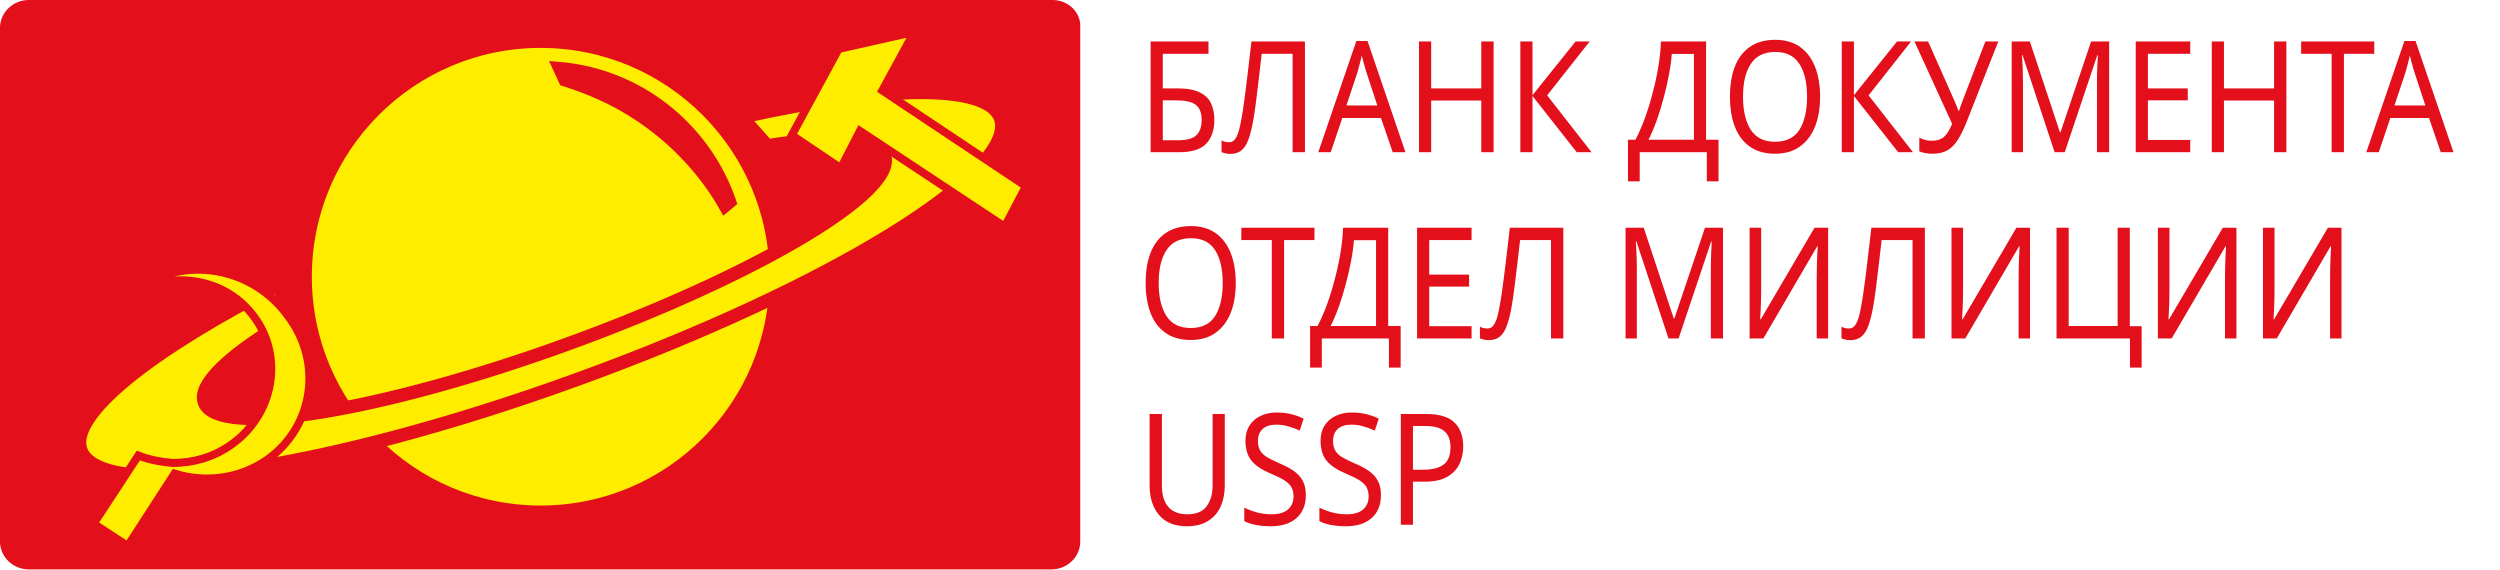
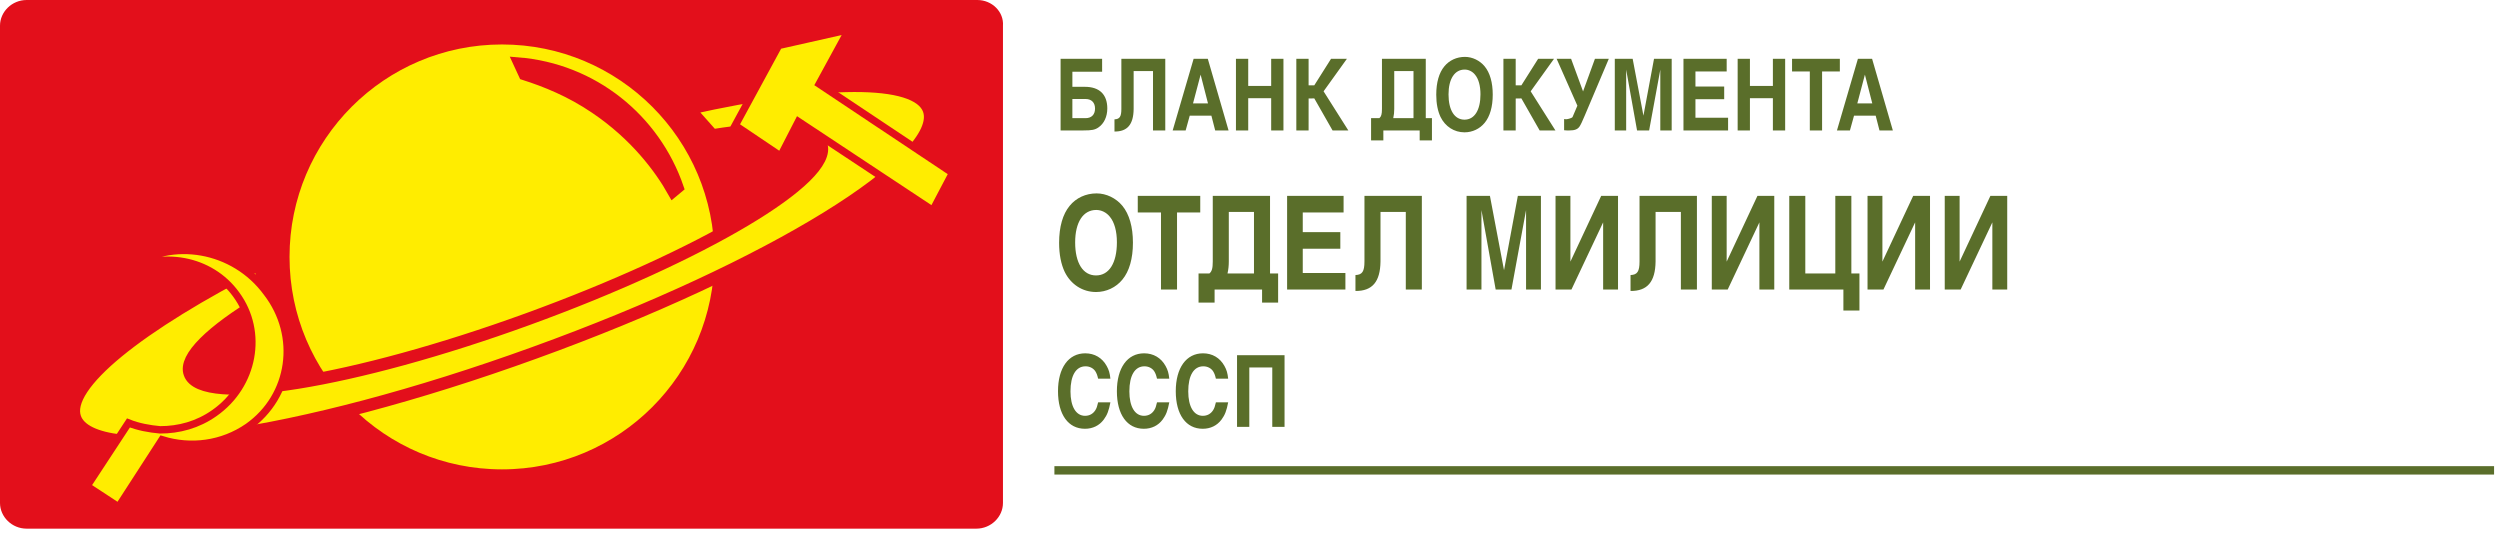
- <svg xmlns="http://www.w3.org/2000/svg" version="1.1" id="Слой_1" x="0px" y="0px" viewBox="0 0 234.9 53.5" style="enable-background:new 0 0 234.9 53.5;" xml:space="preserve">
-   <style type="text/css">
+ <svg xmlns="http://www.w3.org/2000/svg" version="1.1" width="253.0" height="55.1" id="Слой_1" x="0px" y="0px" viewBox="0 0 253.0 55.1" style="enable-background:new 0 0 253.0 55.1;" xml:space="preserve">
+   <style type="text/css" id="style1">
	.st0{fill:#E30F1B;}
	.st1{fill:#FFED00;stroke:#E30F1B;stroke-width:3;stroke-miterlimit:10;}
	.st2{fill:#E30F1B;stroke:#E30F1B;stroke-miterlimit:10;}
	.st3{fill:#FFED00;stroke:#E30F1B;stroke-width:1.25;stroke-miterlimit:10;}
	.st4{fill:#FFED00;stroke:#E30F1B;stroke-width:0.75;stroke-miterlimit:10;}
- 	.st5{font-family:'Arial-BoldMT';}
- 	.st6{font-size:14.585px;}
+ 	.rs-rule{fill:none;stroke-width:0.85;}
+ 
+ 	#heading_top, #heading_main, #heading_bottom{fill:#5A6E2A;}
</style>
-   <path class="st0" d="M98.9,0H2.7C1.2,0,0,1.2,0,2.6v48.3c0,1.4,1.2,2.6,2.7,2.6h96.1c1.5,0,2.7-1.2,2.7-2.6V2.6  C101.6,1.2,100.4,0,98.9,0z" />
-   <circle class="st1" cx="50.8" cy="26" r="23" />
-   <path class="st2" d="M53,7.6c2.2,0.7,4.7,1.7,7.2,3.4c4,2.7,6.5,6,7.9,8.5l0.6-0.5C66.3,12,60,6.9,52.4,6.3L53,7.6z" />
-   <path class="st3" d="M54.1,35.7c-24,8.7-44.7,11.6-46.5,6.6c-1.2-3.3,6.5-9.4,18.9-15.7l-0.1,3.9c-5,3-7.8,5.7-7.2,7.3  c1.2,3.4,16.6,0.9,34.2-5.5s31-14.3,29.7-17.7c-0.6-1.7-4.8-1.9-11-0.9L69.7,11C83.1,8,92.8,7.8,94,11.1  C95.8,16.1,77.9,27.1,54.1,35.7z" />
-   <polygon class="st4" points="85.9,3 82.9,8.5 96.4,17.5 94.4,21.3 80.8,12.3 79,15.8 74.4,12.7 78.8,4.6 " />
-   <path class="st4" d="M25.1,43.2c-2.6,1.8-5.8,2.2-8.7,1.3L12,51.3l-3.2-2.1l4.2-6.4l0,0c1,0.4,2.1,0.6,3.2,0.7  c1.9,0,3.8-0.5,5.5-1.7c4-2.8,5-8.2,2.2-12c-2.6-3.6-7.6-4.5-11.6-2.2c0.2-0.2,0.5-0.4,0.7-0.5c4.4-3.1,10.7-2,14,2.5  C30.4,34,29.5,40.1,25.1,43.2z" />
-   <text transform="matrix(0.8812 0 0 1 106.8599 14.3032)" class="st0 st5 st6">БЛАНК ДОКУМЕНТА </text>
-   <text transform="matrix(0.8812 0 0 1 106.8599 31.8037)" class="st0 st5 st6">ОТДЕЛ МИЛИЦИИ </text>
-   <text transform="matrix(0.8812 0 0 1 106.8599 49.3066)" class="st0 st5 st6">USSP</text>
+   <g id="normalized_mark" transform="scale(1)">
+     <path class="st0" d="M98.9,0H2.7C1.2,0,0,1.2,0,2.6v48.3c0,1.4,1.2,2.6,2.7,2.6h96.1c1.5,0,2.7-1.2,2.7-2.6V2.6 C101.6,1.2,100.4,0,98.9,0z" id="path1" />
+     <circle class="st1" cx="50.8" cy="26" r="23" id="circle1" />
+     <path class="st2" d="M53,7.6c2.2,0.7,4.7,1.7,7.2,3.4c4,2.7,6.5,6,7.9,8.5l0.6-0.5C66.3,12,60,6.9,52.4,6.3L53,7.6z" id="path2" />
+     <path class="st3" d="M54.1,35.7c-24,8.7-44.7,11.6-46.5,6.6c-1.2-3.3,6.5-9.4,18.9-15.7l-0.1,3.9c-5,3-7.8,5.7-7.2,7.3 c1.2,3.4,16.6,0.9,34.2-5.5s31-14.3,29.7-17.7c-0.6-1.7-4.8-1.9-11-0.9L69.7,11C83.1,8,92.8,7.8,94,11.1 C95.8,16.1,77.9,27.1,54.1,35.7z" id="path3" />
+     <polygon class="st4" points="85.9,3 82.9,8.5 96.4,17.5 94.4,21.3 80.8,12.3 79,15.8 74.4,12.7 78.8,4.6 " id="polygon3" />
+     <path class="st4" d="M25.1,43.2c-2.6,1.8-5.8,2.2-8.7,1.3L12,51.3l-3.2-2.1l4.2-6.4l0,0c1,0.4,2.1,0.6,3.2,0.7 c1.9,0,3.8-0.5,5.5-1.7c4-2.8,5-8.2,2.2-12c-2.6-3.6-7.6-4.5-11.6-2.2c0.2-0.2,0.5-0.4,0.7-0.5c4.4-3.1,10.7-2,14,2.5 C30.4,34,29.5,40.1,25.1,43.2z" id="path4" />
+   </g>
+   <path d="m 111.534,5.948 h -4.202 V 13.2 h 2.323 c 0.838,0 1.151,-0.061 1.505,-0.303 0.566,-0.384 0.899,-1.091 0.899,-1.919 0,-1.424 -0.798,-2.192 -2.272,-2.192 h -1.262 v -1.525 h 3.01 z M 108.524,10.018 h 1.333 c 0.606,0 0.96,0.364 0.96,0.97 0,0.606 -0.353,0.97 -0.96,0.97 h -1.333 z m 4.262,3.293 c 1.303,0.01 1.919,-0.707 1.939,-2.283 V 7.19 h 1.959 V 13.2 h 1.242 V 5.948 h -4.444 V 11.028 c 0,0.778 -0.172,1.03 -0.697,1.05 z m 7.615,-1.606 h 2.192 l 0.384,1.495 h 1.353 l -2.101,-7.252 h -1.434 L 118.675,13.2 h 1.313 z m 1.101,-4.151 0.747,2.909 h -1.515 z m 7.141,2.384 V 13.2 h 1.242 V 5.948 h -1.242 v 2.747 h -2.323 V 5.948 h -1.242 V 13.2 h 1.242 V 9.938 Z m 3.788,0.03 0.576,-0.01 1.848,3.242 h 1.596 l -2.505,-3.959 2.363,-3.293 h -1.606 l -1.697,2.687 h -0.576 V 5.948 h -1.242 V 13.2 h 1.242 z M 144.288,11.958 V 5.948 h -4.434 V 11.028 c 0,0.535 -0.071,0.768 -0.263,0.929 h -0.838 V 14.21 h 1.242 V 13.2 h 3.676 v 1.01 h 1.242 v -2.252 z m -1.242,0 h -2.05 c 0.071,-0.303 0.101,-0.606 0.101,-0.929 V 7.19 h 1.949 z m 5.202,-6.201 c -0.828,0 -1.576,0.343 -2.081,0.96 -0.535,0.646 -0.818,1.626 -0.818,2.868 0,0.899 0.151,1.656 0.434,2.252 0.475,0.97 1.384,1.555 2.424,1.555 0.798,0 1.545,-0.353 2.04,-0.96 0.535,-0.646 0.818,-1.626 0.818,-2.858 0,-1.222 -0.283,-2.212 -0.818,-2.858 -0.495,-0.596 -1.242,-0.96 -2,-0.96 z m -0.02,1.283 c 0.394,0 0.788,0.192 1.05,0.525 0.353,0.424 0.545,1.121 0.545,1.98 0,1.606 -0.606,2.565 -1.616,2.565 -1.01,0 -1.616,-0.96 -1.616,-2.555 0,-1.566 0.616,-2.515 1.636,-2.515 z m 5.161,2.929 0.576,-0.01 1.848,3.242 h 1.596 l -2.505,-3.959 2.363,-3.293 h -1.606 l -1.697,2.687 h -0.576 V 5.948 h -1.242 V 13.2 h 1.242 z m 9.423,-4.02 h -1.404 l -1.202,3.303 -1.212,-3.303 h -1.464 l 2.101,4.747 -0.495,1.161 c -0.04,0.071 -0.424,0.202 -0.636,0.212 -0.04,0 -0.141,-0.01 -0.212,-0.02 v 1.131 c 0.212,0.01 0.232,0.01 0.263,0.02 h 0.01 0.283 c 0.505,0 0.798,-0.111 0.99,-0.374 0.121,-0.172 0.283,-0.505 0.535,-1.111 z m 6.363,0 h -1.788 l -1.071,5.757 -1.091,-5.757 h -1.808 V 13.2 h 1.151 V 7.049 L 165.67,13.2 h 1.222 l 1.131,-6.151 V 13.2 h 1.151 z m 5.565,0 h -4.373 V 13.2 h 4.515 v -1.283 h -3.303 v -1.879 h 2.909 V 8.756 h -2.909 v -1.525 h 3.161 z m 4.676,3.99 V 13.2 h 1.242 V 5.948 h -1.242 v 2.747 h -2.323 V 5.948 h -1.242 V 13.2 h 1.242 V 9.938 Z m 4.979,-2.707 h 1.798 V 5.948 h -4.838 v 1.283 h 1.798 V 13.2 h 1.242 z m 3.232,4.474 h 2.192 l 0.384,1.495 h 1.353 l -2.101,-7.252 h -1.434 L 185.9,13.2 h 1.313 z m 1.101,-4.151 0.747,2.909 h -1.515 z" id="heading_top" class="st0 st5 st6 rs-top" />
+   <path d="m 110.97,19.572 c -1.082,0 -2.059,0.449 -2.719,1.254 -0.7,0.845 -1.069,2.125 -1.069,3.749 0,1.175 0.198,2.165 0.568,2.944 0.62,1.267 1.808,2.033 3.168,2.033 1.043,0 2.02,-0.462 2.666,-1.254 0.7,-0.845 1.069,-2.125 1.069,-3.736 0,-1.597 -0.37,-2.891 -1.069,-3.736 -0.647,-0.779 -1.624,-1.254 -2.614,-1.254 z m -0.026,1.676 c 0.515,0 1.03,0.251 1.373,0.686 0.462,0.554 0.713,1.465 0.713,2.587 0,2.099 -0.792,3.353 -2.112,3.353 -1.32,0 -2.112,-1.254 -2.112,-3.34 0,-2.046 0.805,-3.287 2.138,-3.287 z m 8.171,0.251 h 2.35 v -1.676 h -6.323 v 1.676 h 2.35 v 7.801 h 1.624 z m 9.412,6.178 v -7.854 h -5.795 v 6.64 c 0,0.7 -0.092,1.003 -0.343,1.214 h -1.096 v 2.944 h 1.624 v -1.32 h 4.805 v 1.32 h 1.624 v -2.944 z m -1.624,0 h -2.68 c 0.092,-0.396 0.132,-0.792 0.132,-1.214 v -5.016 h 2.548 z m 9.068,-7.854 h -5.716 v 9.478 h 5.9 v -1.676 h -4.316 v -2.455 h 3.802 v -1.676 h -3.802 v -1.993 h 4.132 z m 1.201,9.623 c 1.703,0.013 2.508,-0.924 2.534,-2.983 v -5.016 h 2.561 v 7.854 h 1.624 v -9.478 h -5.808 v 6.64 c 0,1.016 -0.224,1.346 -0.911,1.373 z m 18.77,-9.623 h -2.336 l -1.399,7.524 -1.426,-7.524 h -2.363 v 9.478 h 1.505 v -8.039 l 1.439,8.039 h 1.597 l 1.478,-8.039 v 8.039 h 1.505 z m 2.983,6.653 v -6.653 h -1.505 v 9.478 h 1.61 l 3.208,-6.798 v 6.798 h 1.505 v -9.478 h -1.703 z m 6.085,2.97 c 1.703,0.013 2.508,-0.924 2.534,-2.983 v -5.016 h 2.561 v 7.854 h 1.624 v -9.478 h -5.808 v 6.64 c 0,1.016 -0.224,1.346 -0.911,1.373 z m 9.728,-2.97 v -6.653 h -1.505 v 9.478 h 1.61 l 3.208,-6.798 v 6.798 h 1.505 v -9.478 h -1.703 z m 12.619,1.201 v -7.854 h -1.624 v 7.854 h -3.036 v -7.854 h -1.624 v 9.478 h 5.478 v 2.125 h 1.624 v -3.749 z m 3.142,-1.201 v -6.653 h -1.505 v 9.478 h 1.61 l 3.208,-6.798 v 6.798 h 1.505 v -9.478 h -1.703 z m 7.814,0 v -6.653 h -1.505 v 9.478 h 1.61 l 3.208,-6.798 v 6.798 h 1.505 v -9.478 h -1.703 z" id="heading_main" class="st0 st5 st6 rs-main" />
+   <path d="m 112.372,38.322 c -0.061,-0.576 -0.151,-0.879 -0.374,-1.283 -0.455,-0.828 -1.232,-1.283 -2.171,-1.283 -1.697,0 -2.757,1.475 -2.757,3.838 0,2.353 1.03,3.798 2.727,3.798 0.788,0 1.454,-0.323 1.909,-0.939 0.343,-0.465 0.505,-0.889 0.667,-1.737 h -1.242 c -0.091,0.404 -0.151,0.586 -0.283,0.798 -0.242,0.374 -0.596,0.566 -1.04,0.566 -0.919,0 -1.475,-0.929 -1.475,-2.474 0,-1.606 0.555,-2.535 1.525,-2.535 0.414,0 0.768,0.182 0.98,0.485 0.131,0.212 0.202,0.374 0.293,0.768 z m 5.959,0 c -0.061,-0.576 -0.151,-0.879 -0.374,-1.283 -0.455,-0.828 -1.232,-1.283 -2.171,-1.283 -1.697,0 -2.757,1.475 -2.757,3.838 0,2.353 1.03,3.798 2.727,3.798 0.788,0 1.454,-0.323 1.909,-0.939 0.343,-0.465 0.505,-0.889 0.667,-1.737 h -1.242 c -0.091,0.404 -0.151,0.586 -0.283,0.798 -0.242,0.374 -0.596,0.566 -1.04,0.566 -0.919,0 -1.475,-0.929 -1.475,-2.474 0,-1.606 0.555,-2.535 1.525,-2.535 0.414,0 0.768,0.182 0.98,0.485 0.131,0.212 0.202,0.374 0.293,0.768 z m 5.959,0 c -0.061,-0.576 -0.151,-0.879 -0.374,-1.283 -0.455,-0.828 -1.232,-1.283 -2.171,-1.283 -1.697,0 -2.757,1.475 -2.757,3.838 0,2.353 1.03,3.798 2.727,3.798 0.788,0 1.454,-0.323 1.909,-0.939 0.343,-0.465 0.505,-0.889 0.667,-1.737 h -1.242 c -0.091,0.404 -0.151,0.586 -0.283,0.798 -0.242,0.374 -0.596,0.566 -1.04,0.566 -0.919,0 -1.475,-0.929 -1.475,-2.474 0,-1.606 0.555,-2.535 1.525,-2.535 0.414,0 0.768,0.182 0.98,0.485 0.131,0.212 0.202,0.374 0.293,0.768 z m 4.464,-1.131 v 6.01 h 1.242 V 35.948 h -4.808 v 7.252 h 1.242 v -6.01 z" id="heading_bottom" class="st0 st5 st6 rs-bottom" />
+   <line x1="106.706" y1="47.6" x2="252.4" y2="47.6" class="rs-rule" id="heading_rule" style="stroke:#5A6E2A;" />
</svg>
